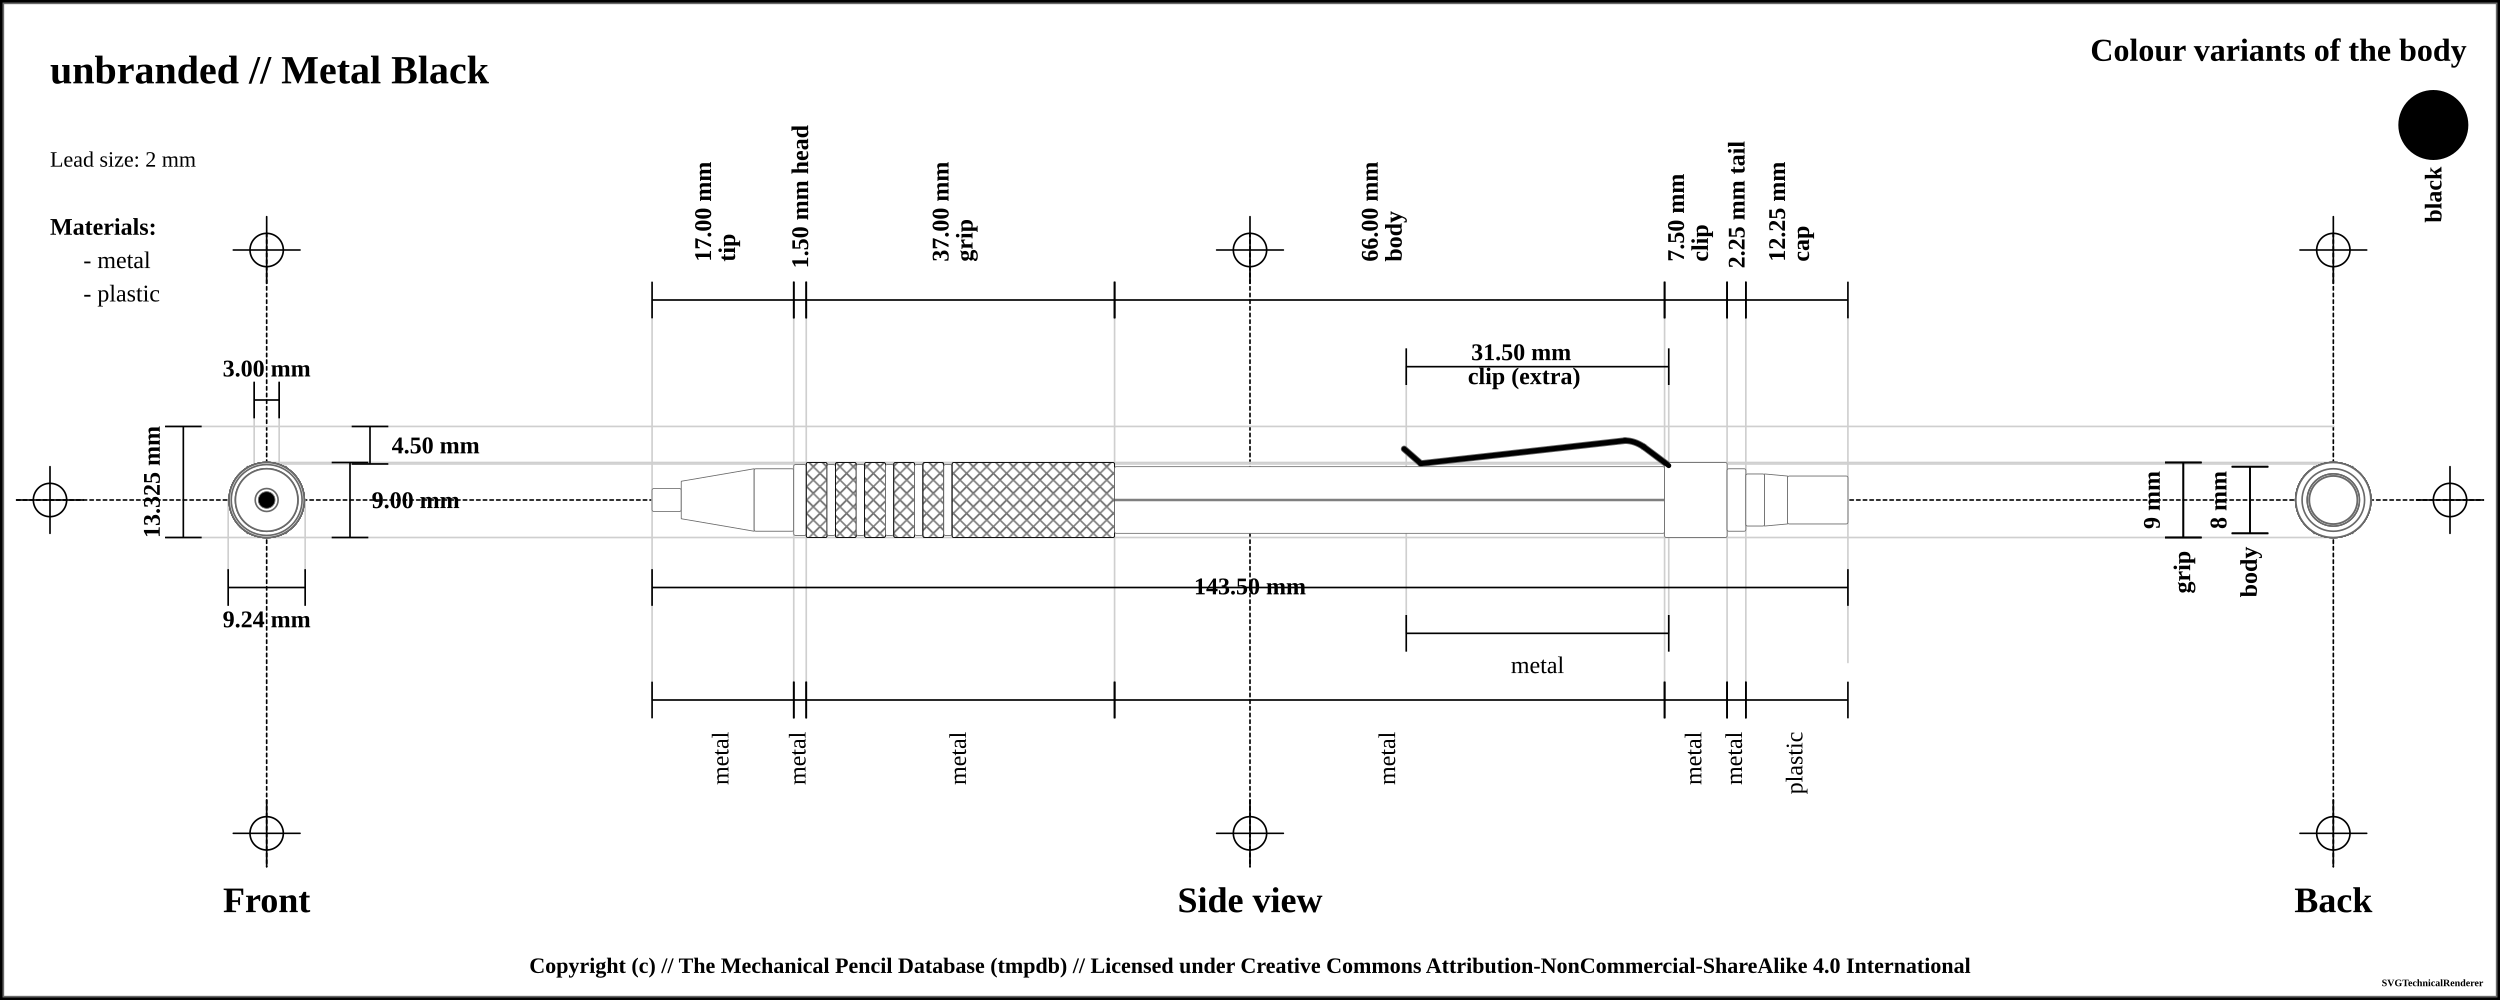
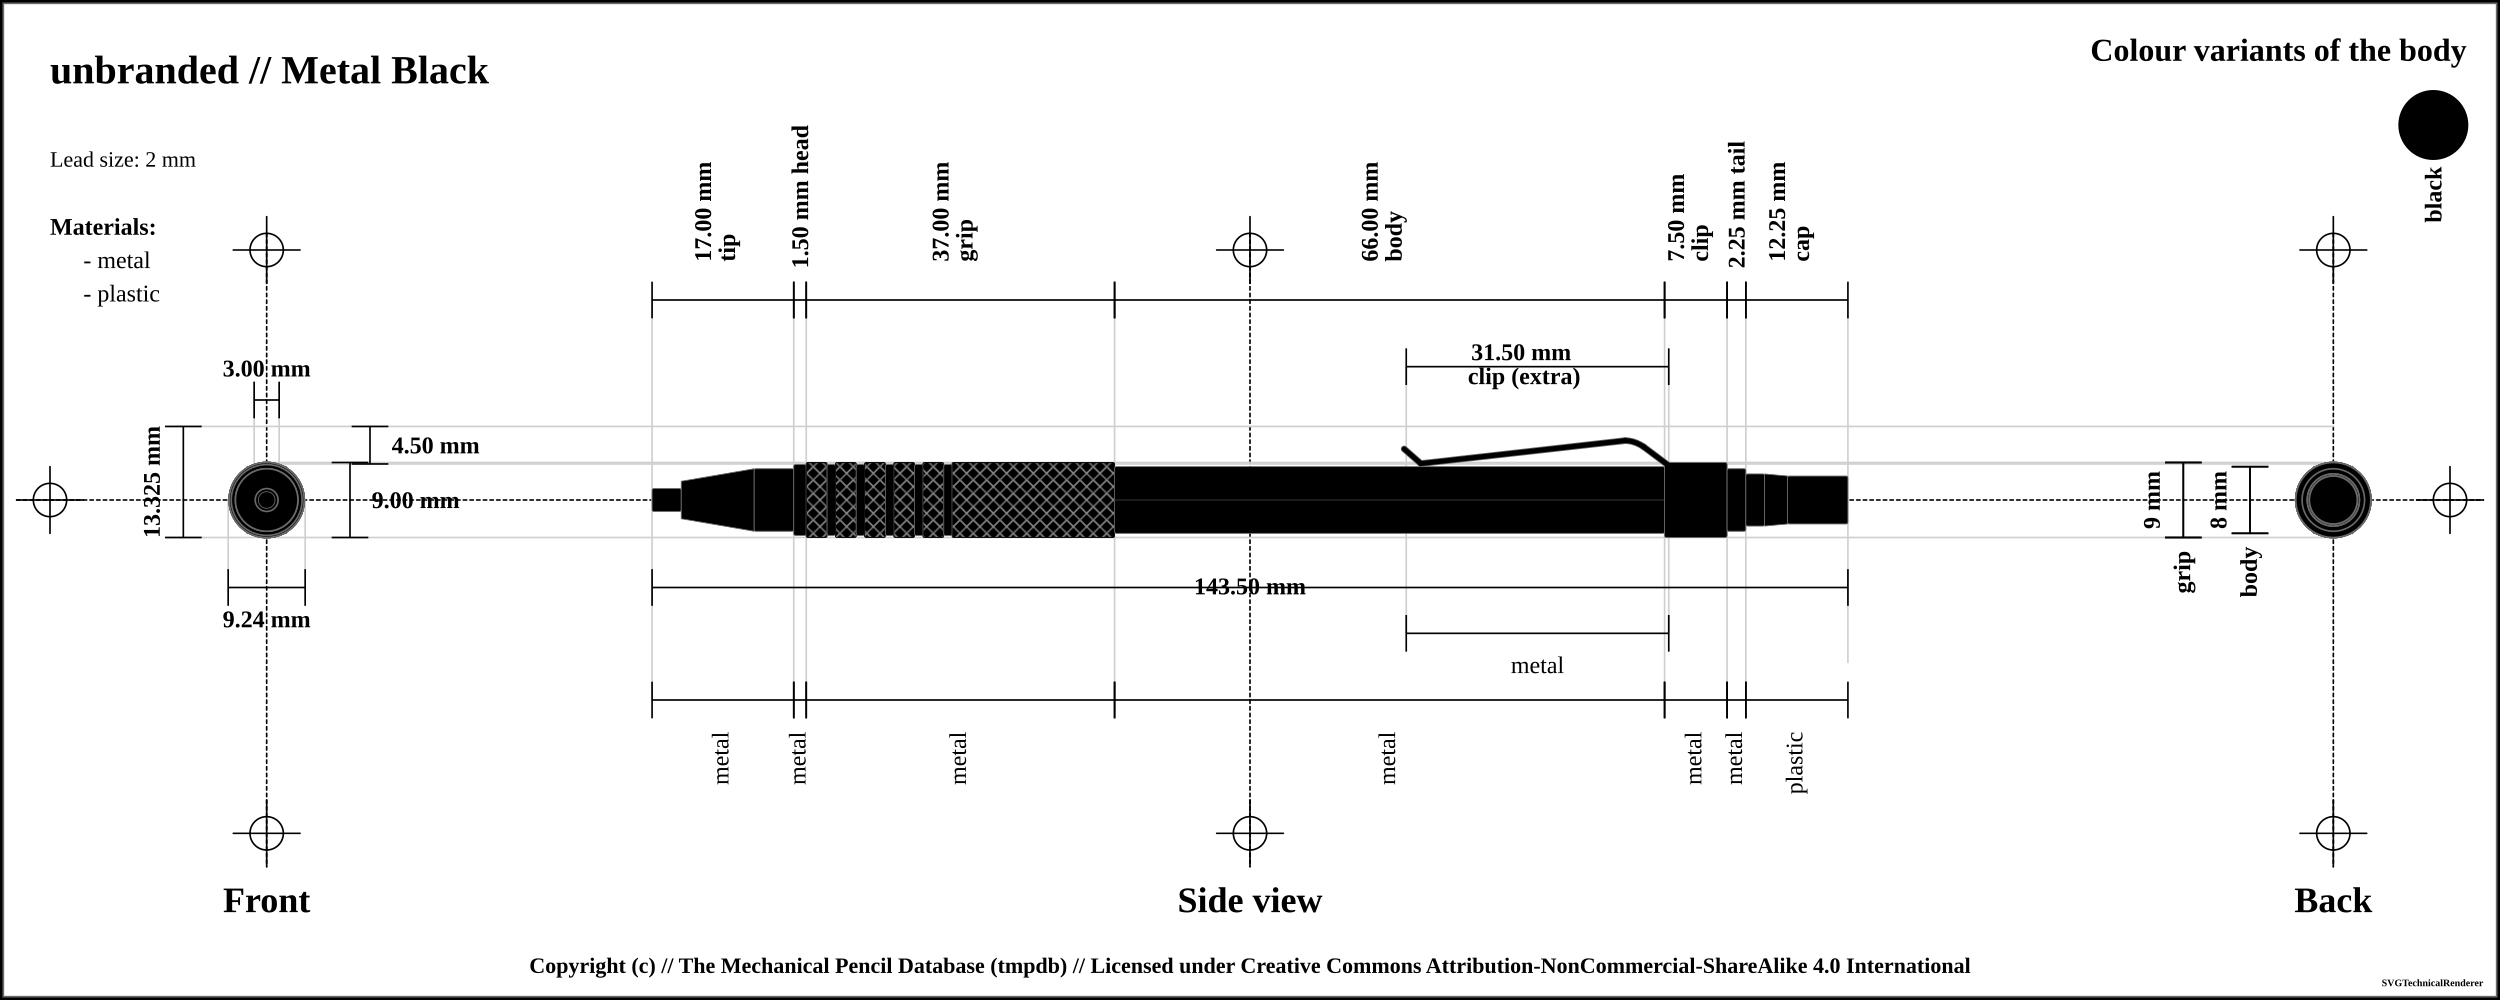
<svg xmlns="http://www.w3.org/2000/svg" width="1500" height="600">
  <pattern id="diagonalHatch" patternUnits="userSpaceOnUse" width="8" height="8">
    <path stroke="dimgray" stroke-linecap="round" stroke-width="1" d="M 4,4 L 8,8" />
    <path stroke="dimgray" stroke-linecap="round" stroke-width="1" d="M 4,4 L 0,8" />
    <path stroke="gray" stroke-linecap="round" stroke-width="1" d="M 4,4 L 8,0" />
    <path stroke="gray" stroke-linecap="round" stroke-width="1" d="M 4,4 L 0,0" />
  </pattern>
  <pattern id="spring" patternUnits="userSpaceOnUse" width="8" height="100">
    <path stroke="dimgray" stroke-linecap="round" stroke-width="2" d="M 0,0 L 8,100" />
    <path stroke="white" stroke-linecap="round" stroke-width="1" d="M 0,0 L 8,100" />
  </pattern>
  <rect x="0" y="0" width="1500" height="600" fill="white" stroke="black" stroke-width="4" />
  <rect x="2" y="2" width="1496" height="596" fill="white" stroke="dimgray" stroke-width="1" />
  <g transform="rotate(0 0 0)">
    <line x1="10" y1="300" x2="1490" y2="300" stroke-linecap="round" stroke="#000000" stroke-dasharray="2" stroke-width="1" />
    <line x1="10" y1="300" x2="50" y2="300" stroke-linecap="round" stroke="#000000" stroke-width="1" />
    <line x1="30" y1="280" x2="30" y2="320" stroke="#000000" stroke-linecap="round" stroke-width="1" />
    <circle r="10" cx="30" cy="300" fill="none" stroke="#000000" stroke-width="1" />
    <line x1="1450" y1="300" x2="1490" y2="300" stroke-linecap="round" stroke="#000000" stroke-width="1" />
    <line x1="1470" y1="280" x2="1470" y2="320" stroke="#000000" stroke-linecap="round" stroke-width="1" />
    <circle r="10" cx="1470" cy="300" fill="none" stroke="#000000" stroke-width="1" />
    <line x1="160" y1="140" x2="160" y2="520" stroke="#000000" stroke-linecap="round" stroke-dasharray="2" stroke-width="1" />
    <line x1="140" y1="150" x2="180" y2="150" stroke-linecap="round" stroke="#000000" stroke-width="1" />
    <line x1="160" y1="130" x2="160" y2="170" stroke="#000000" stroke-linecap="round" stroke-width="1" />
    <circle r="10" cx="160" cy="150" fill="none" stroke="#000000" stroke-width="1" />
    <line x1="140" y1="500" x2="180" y2="500" stroke-linecap="round" stroke="#000000" stroke-width="1" />
    <line x1="160" y1="480" x2="160" y2="520" stroke="#000000" stroke-linecap="round" stroke-width="1" />
    <circle r="10" cx="160" cy="500" fill="none" stroke="#000000" stroke-width="1" />
    <line x1="750" y1="140" x2="750" y2="520" stroke="#000000" stroke-linecap="round" stroke-dasharray="2" stroke-width="1" />
    <line x1="730" y1="150" x2="770" y2="150" stroke-linecap="round" stroke="#000000" stroke-width="1" />
    <line x1="750" y1="130" x2="750" y2="170" stroke="#000000" stroke-linecap="round" stroke-width="1" />
    <circle r="10" cx="750" cy="150" fill="none" stroke="#000000" stroke-width="1" />
    <line x1="730" y1="500" x2="770" y2="500" stroke-linecap="round" stroke="#000000" stroke-width="1" />
    <line x1="750" y1="480" x2="750" y2="520" stroke="#000000" stroke-linecap="round" stroke-width="1" />
    <circle r="10" cx="750" cy="500" fill="none" stroke="#000000" stroke-width="1" />
    <line x1="1400" y1="140" x2="1400" y2="520" stroke="#000000" stroke-linecap="round" stroke-dasharray="2" stroke-width="1" />
    <line x1="1380" y1="150" x2="1420" y2="150" stroke-linecap="round" stroke="#000000" stroke-width="1" />
    <line x1="1400" y1="130" x2="1400" y2="170" stroke="#000000" stroke-linecap="round" stroke-width="1" />
    <circle r="10" cx="1400" cy="150" fill="none" stroke="#000000" stroke-width="1" />
    <line x1="1380" y1="500" x2="1420" y2="500" stroke-linecap="round" stroke="#000000" stroke-width="1" />
    <line x1="1400" y1="480" x2="1400" y2="520" stroke="#000000" stroke-linecap="round" stroke-width="1" />
    <circle r="10" cx="1400" cy="500" fill="none" stroke="#000000" stroke-width="1" />
    <text x="30" y="50" font-size="2.0em" font-weight="bold"> unbranded // Metal Black </text>
    <text x="30" y="80" font-size="1.1em"> </text>
    <text x="30" y="100" font-size="1.1em"> Lead size: 2 mm</text>
    <text x="1480" y="30" font-size="1.6em" font-weight="bold" text-anchor="end" dominant-baseline="central">Colour variants of the body</text>
    <rect x="1440" y="55" width="40" rx="50%" ry="50%" height="40" stroke="black" stroke-width="2" fill="black" />
    <text x="1460" y="100" transform="rotate(-90, 1460, 100)" font-size="1.2em" font-weight="bold" text-anchor="end" dominant-baseline="central">black</text>
    <text x="30" y="136" font-size="1.2em" font-weight="bold" text-anchor="start" dominant-baseline="central">Materials:</text>
    <text x="50" y="156" font-size="1.2em" text-anchor="start" dominant-baseline="central"> - metal</text>
    <text x="50" y="176" font-size="1.2em" text-anchor="start" dominant-baseline="central"> - plastic</text>
    <line x1="100" y1="255.875" x2="1400" y2="255.875" stroke-linecap="round" stroke="#cfcfcf" stroke-width="1" />
    <line x1="160" y1="278.375" x2="1400" y2="278.375" stroke-linecap="round" stroke="#cfcfcf" stroke-width="1" />
    <line x1="152.5" y1="230" x2="152.5" y2="300" stroke="#cfcfcf" stroke-linecap="round" stroke-width="1" />
    <line x1="167.5" y1="230" x2="167.5" y2="300" stroke="#cfcfcf" stroke-linecap="round" stroke-width="1" />
    <line x1="160" y1="277.5" x2="1400" y2="277.5" stroke-linecap="round" stroke="#cfcfcf" stroke-width="1" />
    <line x1="100" y1="322.5" x2="1400" y2="322.5" stroke-linecap="round" stroke="#cfcfcf" stroke-width="1" />
    <line x1="136.906" y1="300" x2="136.906" y2="342.5" stroke="#cfcfcf" stroke-linecap="round" stroke-width="1" />
    <line x1="183.094" y1="300" x2="183.094" y2="342.5" stroke="#cfcfcf" stroke-linecap="round" stroke-width="1" />
    <line x1="391.25" y1="180" x2="391.25" y2="420" stroke="#cfcfcf" stroke-linecap="round" stroke-width="1" />
    <line x1="476.25" y1="180" x2="476.25" y2="420" stroke="#cfcfcf" stroke-linecap="round" stroke-width="1" />
    <line x1="483.75" y1="180" x2="483.75" y2="420" stroke="#cfcfcf" stroke-linecap="round" stroke-width="1" />
    <line x1="668.75" y1="180" x2="668.75" y2="420" stroke="#cfcfcf" stroke-linecap="round" stroke-width="1" />
    <line x1="998.75" y1="180" x2="998.75" y2="420" stroke="#cfcfcf" stroke-linecap="round" stroke-width="1" />
    <line x1="843.75" y1="220" x2="843.75" y2="380" stroke="#cfcfcf" stroke-linecap="round" stroke-width="1" />
    <line x1="1001.25" y1="220" x2="1001.25" y2="380" stroke="#cfcfcf" stroke-linecap="round" stroke-width="1" />
    <line x1="1036.25" y1="180" x2="1036.25" y2="420" stroke="#cfcfcf" stroke-linecap="round" stroke-width="1" />
    <line x1="1047.5" y1="180" x2="1047.5" y2="420" stroke="#cfcfcf" stroke-linecap="round" stroke-width="1" />
    <line x1="1108.75" y1="189.5" x2="1108.75" y2="397.5" stroke="#cfcfcf" stroke-linecap="round" stroke-width="1" />
    <text x="160" y="540" font-size="1.8em" font-weight="bold" text-anchor="middle" dominant-baseline="central">Front</text>
    <text x="750" y="540" font-size="1.8em" font-weight="bold" text-anchor="middle" dominant-baseline="central">Side view</text>
    <text x="1400" y="540" font-size="1.8em" font-weight="bold" text-anchor="middle" dominant-baseline="central">Back</text>
    <line x1="152.5" y1="229" x2="152.5" y2="251" stroke="black" stroke-width="1" />
    <line x1="152.5" y1="240" x2="167.5" y2="240" stroke="black" stroke-width="1" />
    <line x1="167.5" y1="229" x2="167.5" y2="251" stroke="black" stroke-width="1" />
    <text x="160" y="221" font-size="1.2em" font-weight="bold" text-anchor="middle" dominant-baseline="central" fill="black">
      <tspan x="160" dy="0">3.00 mm</tspan>
    </text>
    <line x1="211" y1="255.875" x2="233" y2="255.875" stroke="black" stroke-width="1" />
    <line x1="222" y1="255.875" x2="222" y2="278.375" stroke="black" stroke-width="1" />
    <line x1="211" y1="278.375" x2="233" y2="278.375" stroke="black" stroke-width="1" />
    <text x="235" y="267.125" font-size="1.2em" font-weight="bold" text-anchor="start" dominant-baseline="central" fill="black">4.50 mm</text>
    <line x1="199" y1="277.5" x2="221" y2="277.5" stroke="black" stroke-width="1" />
    <line x1="210" y1="277.5" x2="210" y2="322.5" stroke="black" stroke-width="1" />
    <line x1="199" y1="322.5" x2="221" y2="322.5" stroke="black" stroke-width="1" />
    <text x="223" y="300" font-size="1.2em" font-weight="bold" text-anchor="start" dominant-baseline="central" fill="black">9.00 mm</text>
    <line x1="99" y1="255.875" x2="121" y2="255.875" stroke="black" stroke-width="1" />
    <line x1="110" y1="255.875" x2="110" y2="322.5" stroke="black" stroke-width="1" />
    <line x1="99" y1="322.5" x2="121" y2="322.5" stroke="black" stroke-width="1" />
    <text x="91" y="289.188" transform="rotate(-90, 91, 289.1875)" font-size="1.2em" font-weight="bold" text-anchor="middle" dominant-baseline="central" fill="black">13.325 mm</text>
    <line x1="136.906" y1="341.5" x2="136.906" y2="363.5" stroke="black" stroke-width="1" />
    <line x1="136.906" y1="352.5" x2="183.094" y2="352.5" stroke="black" stroke-width="1" />
    <line x1="183.094" y1="341.5" x2="183.094" y2="363.5" stroke="black" stroke-width="1" />
    <text x="160" y="371.5" font-size="1.2em" font-weight="bold" text-anchor="middle" dominant-baseline="central" fill="black">
      <tspan x="160" dy="0">9.24 mm</tspan>
    </text>
    <line x1="391.25" y1="169" x2="391.25" y2="191" stroke="black" stroke-width="1" />
    <line x1="391.25" y1="180" x2="476.25" y2="180" stroke="black" stroke-width="1" />
    <line x1="476.25" y1="169" x2="476.25" y2="191" stroke="black" stroke-width="1" />
    <text x="433.75" y="161" font-size="1.2em" transform="rotate(-90, 421.75, 161)" font-weight="bold" text-anchor="start" dominant-baseline="central" fill="black">
      <tspan x="425.75" dy="0">17.00 mm</tspan>
      <tspan x="425.75" dy="1em">tip</tspan>
    </text>
    <line x1="476.25" y1="169" x2="476.25" y2="191" stroke="black" stroke-width="1" />
    <line x1="476.25" y1="180" x2="483.75" y2="180" stroke="black" stroke-width="1" />
    <line x1="483.75" y1="169" x2="483.75" y2="191" stroke="black" stroke-width="1" />
    <text x="480" y="161" font-size="1.2em" transform="rotate(-90, 480, 161)" font-weight="bold" text-anchor="start" dominant-baseline="central" fill="black">
      <tspan x="480" dy="0">1.50 mm head</tspan>
    </text>
    <line x1="483.75" y1="169" x2="483.75" y2="191" stroke="black" stroke-width="1" />
    <line x1="483.75" y1="180" x2="668.75" y2="180" stroke="black" stroke-width="1" />
    <line x1="668.75" y1="169" x2="668.75" y2="191" stroke="black" stroke-width="1" />
    <text x="576.25" y="161" font-size="1.2em" transform="rotate(-90, 564.25, 161)" font-weight="bold" text-anchor="start" dominant-baseline="central" fill="black">
      <tspan x="568.25" dy="0">37.00 mm</tspan>
      <tspan x="568.25" dy="1em">grip</tspan>
    </text>
    <line x1="668.75" y1="169" x2="668.75" y2="191" stroke="black" stroke-width="1" />
    <line x1="668.75" y1="180" x2="998.75" y2="180" stroke="black" stroke-width="1" />
    <line x1="998.75" y1="169" x2="998.75" y2="191" stroke="black" stroke-width="1" />
    <text x="833.75" y="161" font-size="1.2em" transform="rotate(-90, 821.75, 161)" font-weight="bold" text-anchor="start" dominant-baseline="central" fill="black">
      <tspan x="825.75" dy="0">66.00 mm</tspan>
      <tspan x="825.75" dy="1em">body</tspan>
    </text>
    <line x1="998.75" y1="169" x2="998.75" y2="191" stroke="black" stroke-width="1" />
    <line x1="998.75" y1="180" x2="1036.25" y2="180" stroke="black" stroke-width="1" />
    <line x1="1036.25" y1="169" x2="1036.25" y2="191" stroke="black" stroke-width="1" />
    <text x="1017.5" y="161" font-size="1.2em" transform="rotate(-90, 1005.5, 161)" font-weight="bold" text-anchor="start" dominant-baseline="central" fill="black">
      <tspan x="1009.5" dy="0">7.50 mm</tspan>
      <tspan x="1009.5" dy="1em">clip</tspan>
    </text>
    <line x1="843.75" y1="209" x2="843.75" y2="231" stroke="black" stroke-width="1" />
    <line x1="843.75" y1="220" x2="1001.25" y2="220" stroke="black" stroke-width="1" />
    <line x1="1001.25" y1="209" x2="1001.25" y2="231" stroke="black" stroke-width="1" />
    <text x="922.5" y="212" font-weight="bold" font-size="1.2em" text-anchor="middle" dominant-baseline="middle" fill="black">
      <tspan x="914.5" dy="0">31.50 mm</tspan>
      <tspan x="914.5" dy="1em">clip (extra)</tspan>
    </text>
    <line x1="1036.25" y1="169" x2="1036.25" y2="191" stroke="black" stroke-width="1" />
    <line x1="1036.25" y1="180" x2="1047.5" y2="180" stroke="black" stroke-width="1" />
    <line x1="1047.5" y1="169" x2="1047.5" y2="191" stroke="black" stroke-width="1" />
    <text x="1041.875" y="161" font-size="1.2em" transform="rotate(-90, 1041.875, 161)" font-weight="bold" text-anchor="start" dominant-baseline="central" fill="black">
      <tspan x="1041.875" dy="0">2.25 mm tail</tspan>
    </text>
    <line x1="1047.5" y1="169" x2="1047.5" y2="191" stroke="black" stroke-width="1" />
    <line x1="1047.5" y1="180" x2="1108.75" y2="180" stroke="black" stroke-width="1" />
    <line x1="1108.75" y1="169" x2="1108.75" y2="191" stroke="black" stroke-width="1" />
    <text x="1078.125" y="161" font-size="1.2em" transform="rotate(-90, 1066.125, 161)" font-weight="bold" text-anchor="start" dominant-baseline="central" fill="black">
      <tspan x="1070.125" dy="0">12.25 mm</tspan>
      <tspan x="1070.125" dy="1em">cap</tspan>
    </text>
    <line x1="391.25" y1="341.5" x2="391.25" y2="363.5" stroke="black" stroke-width="1" />
    <line x1="391.25" y1="352.5" x2="1108.75" y2="352.5" stroke="black" stroke-width="1" />
    <line x1="1108.75" y1="341.5" x2="1108.75" y2="363.5" stroke="black" stroke-width="1" />
    <text x="750" y="352.5" font-weight="bold" font-size="1.2em" text-anchor="middle" dominant-baseline="middle" fill="black">
      <tspan x="750" dy="0">143.50 mm</tspan>
    </text>
    <line x1="391.25" y1="409" x2="391.25" y2="431" stroke="black" stroke-width="1" />
    <line x1="391.25" y1="420" x2="476.25" y2="420" stroke="black" stroke-width="1" />
    <line x1="476.25" y1="409" x2="476.25" y2="431" stroke="black" stroke-width="1" />
    <text x="433.75" y="439" font-size="1.2em" transform="rotate(-90, 433.75, 439)" text-anchor="end" dominant-baseline="middle" fill="black">
      <tspan x="433.75" dy="0">metal</tspan>
    </text>
    <line x1="476.25" y1="409" x2="476.25" y2="431" stroke="black" stroke-width="1" />
    <line x1="476.25" y1="420" x2="483.75" y2="420" stroke="black" stroke-width="1" />
    <line x1="483.75" y1="409" x2="483.75" y2="431" stroke="black" stroke-width="1" />
    <text x="480" y="439" font-size="1.2em" transform="rotate(-90, 480, 439)" text-anchor="end" dominant-baseline="middle" fill="black">
      <tspan x="480" dy="0">metal</tspan>
    </text>
    <line x1="483.75" y1="409" x2="483.75" y2="431" stroke="black" stroke-width="1" />
    <line x1="483.75" y1="420" x2="668.75" y2="420" stroke="black" stroke-width="1" />
    <line x1="668.75" y1="409" x2="668.75" y2="431" stroke="black" stroke-width="1" />
    <text x="576.25" y="439" font-size="1.2em" transform="rotate(-90, 576.25, 439)" text-anchor="end" dominant-baseline="middle" fill="black">
      <tspan x="576.25" dy="0">metal</tspan>
    </text>
    <line x1="668.75" y1="409" x2="668.75" y2="431" stroke="black" stroke-width="1" />
    <line x1="668.75" y1="420" x2="998.75" y2="420" stroke="black" stroke-width="1" />
    <line x1="998.75" y1="409" x2="998.75" y2="431" stroke="black" stroke-width="1" />
    <text x="833.75" y="439" font-size="1.2em" transform="rotate(-90, 833.75, 439)" text-anchor="end" dominant-baseline="middle" fill="black">
      <tspan x="833.75" dy="0">metal</tspan>
    </text>
    <line x1="843.75" y1="369" x2="843.75" y2="391" stroke="black" stroke-width="1" />
    <line x1="843.75" y1="380" x2="1001.25" y2="380" stroke="black" stroke-width="1" />
    <line x1="1001.25" y1="369" x2="1001.25" y2="391" stroke="black" stroke-width="1" />
    <text x="922.5" y="399" font-size="1.2em" text-anchor="middle" dominant-baseline="central" fill="black">
      <tspan x="922.5" dy="0">metal</tspan>
    </text>
    <line x1="998.75" y1="409" x2="998.75" y2="431" stroke="black" stroke-width="1" />
    <line x1="998.75" y1="420" x2="1036.25" y2="420" stroke="black" stroke-width="1" />
    <line x1="1036.25" y1="409" x2="1036.25" y2="431" stroke="black" stroke-width="1" />
    <text x="1017.5" y="439" font-size="1.2em" transform="rotate(-90, 1017.5, 439)" text-anchor="end" dominant-baseline="middle" fill="black">
      <tspan x="1017.5" dy="0">metal</tspan>
    </text>
    <line x1="1036.25" y1="409" x2="1036.25" y2="431" stroke="black" stroke-width="1" />
    <line x1="1036.25" y1="420" x2="1047.5" y2="420" stroke="black" stroke-width="1" />
    <line x1="1047.5" y1="409" x2="1047.5" y2="431" stroke="black" stroke-width="1" />
    <text x="1041.875" y="439" font-size="1.2em" transform="rotate(-90, 1041.875, 439)" text-anchor="end" dominant-baseline="middle" fill="black">
      <tspan x="1041.875" dy="0">metal</tspan>
    </text>
    <line x1="1047.5" y1="409" x2="1047.5" y2="431" stroke="black" stroke-width="1" />
    <line x1="1047.5" y1="420" x2="1108.75" y2="420" stroke="black" stroke-width="1" />
    <line x1="1108.75" y1="409" x2="1108.75" y2="431" stroke="black" stroke-width="1" />
    <text x="1078.125" y="439" font-size="1.2em" transform="rotate(-90, 1078.125, 439)" text-anchor="end" dominant-baseline="middle" fill="black">
      <tspan x="1078.125" dy="0">plastic</tspan>
    </text>
    <line x1="1299" y1="277.5" x2="1321" y2="277.5" stroke="black" stroke-width="1" />
    <line x1="1310" y1="277.5" x2="1310" y2="322.5" stroke="black" stroke-width="1" />
    <line x1="1299" y1="322.5" x2="1321" y2="322.5" stroke="black" stroke-width="1" />
    <text x="1291" y="300" transform="rotate(-90, 1291, 300)" font-size="1.2em" font-weight="bold" text-anchor="middle" dominant-baseline="central" fill="black">9 mm</text>
    <line x1="1299" y1="277.5" x2="1321" y2="277.5" stroke="black" stroke-width="1" />
    <line x1="1310" y1="277.5" x2="1310" y2="322.5" stroke="black" stroke-width="1" />
    <line x1="1299" y1="322.5" x2="1321" y2="322.5" stroke="black" stroke-width="1" />
    <text x="1310" y="330.5" transform="rotate(-90, 1310, 330.5)" font-weight="bold" font-size="1.2em" text-anchor="end" dominant-baseline="middle" fill="black">grip</text>
    <line x1="1339" y1="280" x2="1361" y2="280" stroke="black" stroke-width="1" />
    <line x1="1350" y1="280" x2="1350" y2="320" stroke="black" stroke-width="1" />
    <line x1="1339" y1="320" x2="1361" y2="320" stroke="black" stroke-width="1" />
    <text x="1331" y="300" transform="rotate(-90, 1331, 300)" font-size="1.2em" font-weight="bold" text-anchor="middle" dominant-baseline="central" fill="black">8 mm</text>
    <line x1="1339" y1="280" x2="1361" y2="280" stroke="black" stroke-width="1" />
    <line x1="1350" y1="280" x2="1350" y2="320" stroke="black" stroke-width="1" />
    <line x1="1339" y1="320" x2="1361" y2="320" stroke="black" stroke-width="1" />
    <text x="1350" y="328" transform="rotate(-90, 1350, 328)" font-weight="bold" font-size="1.2em" text-anchor="end" dominant-baseline="middle" fill="black">body</text>
-     <rect x="391.25" y="293.125" width="17.5" height="13.75" rx="1" ry="1" stroke-width="0.5" stroke="dimgray" fill="white" />
-     <path d="M408.75 288.75 L452.5 281.25 L452.5 318.75 L408.75 311.25 Z" stroke-width="0.5" stroke="dimgray" stroke-linejoin="round" fill="white" />
-     <rect x="452.5" y="281.25" width="23.75" height="37.5" rx="1" ry="1" stroke-width="0.5" stroke="dimgray" fill="white" />
-     <rect x="476.25" y="278.75" width="7.5" height="42.5" rx="1" ry="1" stroke-width="0.5" stroke="dimgray" fill="white" />
-     <rect x="483.75" y="277.5" width="12.5" height="45" rx="1" ry="1" stroke-width="0.5" stroke="dimgray" fill="white" />
+     <rect x="391.25" y="293.125" width="17.5" height="13.75" rx="1" ry="1" stroke-width="0.5" stroke="dimgray" fill="black" />
+     <path d="M408.75 288.75 L452.5 281.25 L452.5 318.75 L408.75 311.25 Z" stroke-width="0.5" stroke="dimgray" stroke-linejoin="round" fill="black" />
+     <rect x="452.5" y="281.25" width="23.75" height="37.5" rx="1" ry="1" stroke-width="0.5" stroke="dimgray" fill="black" />
+     <rect x="476.25" y="278.75" width="7.5" height="42.5" rx="1" ry="1" stroke-width="0.5" stroke="dimgray" fill="black" />
+     <rect x="483.75" y="277.5" width="12.5" height="45" rx="1" ry="1" stroke-width="0.5" stroke="dimgray" fill="black" />
    <rect x="483.75" y="277.5" width="12.5" height="45" rx="1" ry="1" stroke-width="0.5" stroke="black" fill="url(#diagonalHatch)" />
-     <rect x="496.25" y="278.75" width="5" height="42.5" rx="1" ry="1" stroke-width="0.5" stroke="dimgray" fill="white" />
-     <rect x="501.25" y="277.5" width="12.5" height="45" rx="1" ry="1" stroke-width="0.5" stroke="dimgray" fill="white" />
+     <rect x="496.25" y="278.75" width="5" height="42.5" rx="1" ry="1" stroke-width="0.5" stroke="dimgray" fill="black" />
+     <rect x="501.25" y="277.5" width="12.5" height="45" rx="1" ry="1" stroke-width="0.5" stroke="dimgray" fill="black" />
    <rect x="501.25" y="277.5" width="12.5" height="45" rx="1" ry="1" stroke-width="0.5" stroke="black" fill="url(#diagonalHatch)" />
-     <rect x="513.75" y="278.75" width="5" height="42.5" rx="1" ry="1" stroke-width="0.5" stroke="dimgray" fill="white" />
-     <rect x="518.75" y="277.5" width="12.5" height="45" rx="1" ry="1" stroke-width="0.5" stroke="dimgray" fill="white" />
+     <rect x="513.75" y="278.75" width="5" height="42.5" rx="1" ry="1" stroke-width="0.5" stroke="dimgray" fill="black" />
+     <rect x="518.75" y="277.5" width="12.5" height="45" rx="1" ry="1" stroke-width="0.5" stroke="dimgray" fill="black" />
    <rect x="518.75" y="277.5" width="12.5" height="45" rx="1" ry="1" stroke-width="0.5" stroke="black" fill="url(#diagonalHatch)" />
-     <rect x="531.25" y="278.75" width="5" height="42.5" rx="1" ry="1" stroke-width="0.5" stroke="dimgray" fill="white" />
-     <rect x="536.25" y="277.5" width="12.5" height="45" rx="1" ry="1" stroke-width="0.5" stroke="dimgray" fill="white" />
+     <rect x="531.25" y="278.75" width="5" height="42.5" rx="1" ry="1" stroke-width="0.5" stroke="dimgray" fill="black" />
+     <rect x="536.25" y="277.5" width="12.5" height="45" rx="1" ry="1" stroke-width="0.5" stroke="dimgray" fill="black" />
    <rect x="536.25" y="277.5" width="12.5" height="45" rx="1" ry="1" stroke-width="0.5" stroke="black" fill="url(#diagonalHatch)" />
-     <rect x="548.75" y="278.75" width="5" height="42.5" rx="1" ry="1" stroke-width="0.5" stroke="dimgray" fill="white" />
-     <rect x="553.75" y="277.5" width="12.5" height="45" rx="1" ry="1" stroke-width="0.5" stroke="dimgray" fill="white" />
+     <rect x="548.75" y="278.75" width="5" height="42.5" rx="1" ry="1" stroke-width="0.5" stroke="dimgray" fill="black" />
+     <rect x="553.75" y="277.5" width="12.5" height="45" rx="1" ry="1" stroke-width="0.5" stroke="dimgray" fill="black" />
    <rect x="553.75" y="277.5" width="12.5" height="45" rx="1" ry="1" stroke-width="0.5" stroke="black" fill="url(#diagonalHatch)" />
-     <rect x="566.25" y="278.75" width="5" height="42.5" rx="1" ry="1" stroke-width="0.5" stroke="dimgray" fill="white" />
-     <rect x="571.25" y="277.5" width="97.5" height="45" rx="1" ry="1" stroke-width="0.5" stroke="dimgray" fill="white" />
+     <rect x="566.25" y="278.75" width="5" height="42.5" rx="1" ry="1" stroke-width="0.5" stroke="dimgray" fill="black" />
+     <rect x="571.25" y="277.5" width="97.5" height="45" rx="1" ry="1" stroke-width="0.5" stroke="dimgray" fill="black" />
    <rect x="571.25" y="277.5" width="97.5" height="45" rx="1" ry="1" stroke-width="0.5" stroke="black" fill="url(#diagonalHatch)" />
-     <rect x="668.75" y="280" width="330" height="40" rx="1" ry="1" stroke-width="0.5" stroke="dimgray" fill="white" />
+     <rect x="668.75" y="280" width="330" height="40" rx="1" ry="1" stroke-width="0.5" stroke="dimgray" fill="black" />
    <line x1="668.75" y1="300" x2="998.75" y2="300" stroke-width="1.5" stroke="black" fill="none" stroke-opacity="0.5" />
    <line x1="668.75" y1="300" x2="998.75" y2="300" stroke-width="0.5" stroke="gray" fill="none" stroke-opacity="0.5" />
-     <line x1="842.5" y1="-30.625" x2="852.5" y2="-21.875" stroke-width="4" stroke="dimgray" fill="dimgray" stroke-linecap="round" />
-     <line x1="852.5" y1="-21.875" x2="975" y2="-35.625" stroke-width="4" stroke="dimgray" fill="dimgray" stroke-linecap="round" />
-     <path d="M975 -35.625 Q980.625 -35.625 986.25 -31.875" stroke-width="4" stroke="dimgray" fill="none" stroke-linecap="round" />
-     <line x1="986.25" y1="-31.875" x2="1001.25" y2="-20.625" stroke-width="4" stroke="dimgray" fill="dimgray" stroke-linecap="round" />
    <line x1="842.5" y1="269.375" x2="852.5" y2="278.125" stroke-width="4" stroke="dimgray" fill="dimgray" stroke-linecap="round" />
    <line x1="852.5" y1="278.125" x2="975" y2="264.375" stroke-width="4" stroke="dimgray" fill="dimgray" stroke-linecap="round" />
    <path d="M975 264.375 Q980.625 264.375 986.25 268.125" stroke-width="4" stroke="dimgray" fill="none" stroke-linecap="round" />
    <line x1="986.25" y1="268.125" x2="1001.25" y2="279.375" stroke-width="4" stroke="dimgray" fill="dimgray" stroke-linecap="round" />
-     <rect x="998.75" y="277.5" width="37.5" height="45" rx="1" ry="1" stroke-width="0.5" stroke="dimgray" fill="white" />
+     <rect x="998.75" y="277.5" width="37.5" height="45" rx="1" ry="1" stroke-width="0.5" stroke="dimgray" fill="black" />
    <line x1="842.5" y1="269.375" x2="852.5" y2="278.125" stroke-width="3" stroke="black" fill="black" stroke-linecap="round" />
    <line x1="852.5" y1="278.125" x2="975" y2="264.375" stroke-width="3" stroke="black" fill="black" stroke-linecap="round" />
    <path d="M975 264.375 Q980.625 264.375 986.25 268.125" stroke-width="3" stroke="black" fill="none" stroke-linecap="round" />
    <line x1="986.25" y1="268.125" x2="1001.25" y2="279.375" stroke-width="3" stroke="black" fill="black" stroke-linecap="round" />
-     <line x1="842.5" y1="-30.625" x2="852.5" y2="-21.875" stroke-width="3" stroke="black" fill="black" stroke-linecap="round" />
-     <line x1="852.5" y1="-21.875" x2="975" y2="-35.625" stroke-width="3" stroke="black" fill="black" stroke-linecap="round" />
-     <path d="M975 -35.625 Q980.625 -35.625 986.25 -31.875" stroke-width="3" stroke="black" fill="none" stroke-linecap="round" />
-     <line x1="986.25" y1="-31.875" x2="1001.25" y2="-20.625" stroke-width="3" stroke="black" fill="black" stroke-linecap="round" />
-     <rect x="1036.25" y="281.25" width="11.25" height="37.5" rx="1" ry="1" stroke-width="0.5" stroke="dimgray" fill="white" />
-     <rect x="1047.5" y="284.375" width="11.25" height="31.25" rx="1" ry="1" stroke-width="0.5" stroke="dimgray" fill="white" />
-     <path d="M1058.75 284.375 L1072.5 285.625 L1072.5 314.375 L1058.75 315.625 Z" stroke-width="0.5" stroke="dimgray" stroke-linejoin="round" fill="white" />
-     <rect x="1072.5" y="285.625" width="36.25" height="28.75" rx="1" ry="1" stroke-width="0.5" stroke="dimgray" fill="white" />
-     <circle r="14.375" cx="160" cy="300" fill="white" stroke="dimgray" stroke-width="1" />
-     <circle r="15.625" cx="160" cy="300" stroke="dimgray" stroke-width="1" fill="white" />
-     <circle r="14.375" cx="160" cy="300" stroke="dimgray" stroke-width="1" fill="white" />
-     <circle r="15.625" cx="160" cy="300" fill="white" stroke="dimgray" stroke-width="1" />
-     <circle r="18.75" cx="160" cy="300" fill="white" stroke="dimgray" stroke-width="1" />
-     <circle r="22.5" cx="160" cy="300" fill="white" stroke="dimgray" stroke-width="1" />
-     <polygon points="148.453,280 171.547,280 183.094,300 171.547,320 148.453,320 136.906,300 " stroke="dimgray" stroke-width="1" fill="white" />
-     <circle r="22.5" cx="160" cy="300" fill="white" stroke="dimgray" stroke-width="1" />
-     <circle r="21.25" cx="160" cy="300" fill="white" stroke="dimgray" stroke-width="1" />
-     <circle r="22.5" cx="160" cy="300" fill="white" stroke="dimgray" stroke-width="1" />
-     <circle r="21.25" cx="160" cy="300" fill="white" stroke="dimgray" stroke-width="1" />
-     <circle r="22.5" cx="160" cy="300" fill="white" stroke="dimgray" stroke-width="1" />
-     <circle r="21.25" cx="160" cy="300" fill="white" stroke="dimgray" stroke-width="1" />
-     <circle r="22.5" cx="160" cy="300" fill="white" stroke="dimgray" stroke-width="1" />
-     <circle r="21.25" cx="160" cy="300" fill="white" stroke="dimgray" stroke-width="1" />
-     <circle r="22.5" cx="160" cy="300" fill="white" stroke="dimgray" stroke-width="1" />
-     <circle r="21.25" cx="160" cy="300" fill="white" stroke="dimgray" stroke-width="1" />
-     <circle r="22.5" cx="160" cy="300" fill="white" stroke="dimgray" stroke-width="1" />
-     <circle r="21.25" cx="160" cy="300" fill="white" stroke="dimgray" stroke-width="1" />
-     <circle r="18.75" cx="160" cy="300" fill="white" stroke="dimgray" stroke-width="1" />
-     <circle r="11.25" cx="160" cy="300" stroke="dimgray" stroke-width="1" fill="white" />
-     <circle r="18.75" cx="160" cy="300" stroke="dimgray" stroke-width="1" fill="white" />
-     <circle r="6.875" cx="160" cy="300" fill="white" stroke="dimgray" stroke-width="1" />
+     <rect x="1036.25" y="281.25" width="11.25" height="37.5" rx="1" ry="1" stroke-width="0.5" stroke="dimgray" fill="black" />
+     <rect x="1047.5" y="284.375" width="11.25" height="31.25" rx="1" ry="1" stroke-width="0.5" stroke="dimgray" fill="black" />
+     <path d="M1058.75 284.375 L1072.5 285.625 L1072.5 314.375 L1058.75 315.625 Z" stroke-width="0.5" stroke="dimgray" stroke-linejoin="round" fill="black" />
+     <rect x="1072.5" y="285.625" width="36.25" height="28.75" rx="1" ry="1" stroke-width="0.5" stroke="dimgray" fill="black" />
+     <circle r="14.375" cx="160" cy="300" fill="black" stroke="dimgray" stroke-width="1" />
+     <circle r="15.625" cx="160" cy="300" stroke="dimgray" stroke-width="1" fill="black" />
+     <circle r="14.375" cx="160" cy="300" stroke="dimgray" stroke-width="1" fill="black" />
+     <circle r="15.625" cx="160" cy="300" fill="black" stroke="dimgray" stroke-width="1" />
+     <circle r="18.75" cx="160" cy="300" fill="black" stroke="dimgray" stroke-width="1" />
+     <circle r="22.5" cx="160" cy="300" fill="black" stroke="dimgray" stroke-width="1" />
+     <polygon points="148.453,280 171.547,280 183.094,300 171.547,320 148.453,320 136.906,300 " stroke="dimgray" stroke-width="1" fill="black" />
+     <circle r="22.5" cx="160" cy="300" fill="black" stroke="dimgray" stroke-width="1" />
+     <circle r="21.25" cx="160" cy="300" fill="black" stroke="dimgray" stroke-width="1" />
+     <circle r="22.5" cx="160" cy="300" fill="black" stroke="dimgray" stroke-width="1" />
+     <circle r="21.25" cx="160" cy="300" fill="black" stroke="dimgray" stroke-width="1" />
+     <circle r="22.5" cx="160" cy="300" fill="black" stroke="dimgray" stroke-width="1" />
+     <circle r="21.25" cx="160" cy="300" fill="black" stroke="dimgray" stroke-width="1" />
+     <circle r="22.5" cx="160" cy="300" fill="black" stroke="dimgray" stroke-width="1" />
+     <circle r="21.25" cx="160" cy="300" fill="black" stroke="dimgray" stroke-width="1" />
+     <circle r="22.5" cx="160" cy="300" fill="black" stroke="dimgray" stroke-width="1" />
+     <circle r="21.25" cx="160" cy="300" fill="black" stroke="dimgray" stroke-width="1" />
+     <circle r="22.5" cx="160" cy="300" fill="black" stroke="dimgray" stroke-width="1" />
+     <circle r="21.25" cx="160" cy="300" fill="black" stroke="dimgray" stroke-width="1" />
+     <circle r="18.75" cx="160" cy="300" fill="black" stroke="dimgray" stroke-width="1" />
+     <circle r="11.25" cx="160" cy="300" stroke="dimgray" stroke-width="1" fill="black" />
+     <circle r="18.75" cx="160" cy="300" stroke="dimgray" stroke-width="1" fill="black" />
+     <circle r="6.875" cx="160" cy="300" fill="black" stroke="dimgray" stroke-width="1" />
    <circle r="5" cx="160" cy="300" fill="black" stroke="dimgray" stroke-width="0.5" />
-     <circle r="6.875" cx="1400" cy="300" fill="white" stroke="dimgray" stroke-width="1" />
-     <circle r="11.25" cx="1400" cy="300" stroke="dimgray" stroke-width="1" fill="white" />
-     <circle r="18.75" cx="1400" cy="300" stroke="dimgray" stroke-width="1" fill="white" />
-     <circle r="18.75" cx="1400" cy="300" fill="white" stroke="dimgray" stroke-width="1" />
-     <circle r="21.25" cx="1400" cy="300" fill="white" stroke="dimgray" stroke-width="1" />
-     <circle r="22.5" cx="1400" cy="300" fill="white" stroke="dimgray" stroke-width="1" />
-     <circle r="21.25" cx="1400" cy="300" fill="white" stroke="dimgray" stroke-width="1" />
-     <circle r="22.5" cx="1400" cy="300" fill="white" stroke="dimgray" stroke-width="1" />
-     <circle r="21.25" cx="1400" cy="300" fill="white" stroke="dimgray" stroke-width="1" />
-     <circle r="22.5" cx="1400" cy="300" fill="white" stroke="dimgray" stroke-width="1" />
-     <circle r="21.25" cx="1400" cy="300" fill="white" stroke="dimgray" stroke-width="1" />
-     <circle r="22.5" cx="1400" cy="300" fill="white" stroke="dimgray" stroke-width="1" />
-     <circle r="21.25" cx="1400" cy="300" fill="white" stroke="dimgray" stroke-width="1" />
-     <circle r="22.5" cx="1400" cy="300" fill="white" stroke="dimgray" stroke-width="1" />
-     <circle r="21.25" cx="1400" cy="300" fill="white" stroke="dimgray" stroke-width="1" />
-     <circle r="22.5" cx="1400" cy="300" fill="white" stroke="dimgray" stroke-width="1" />
-     <polygon points="1388.453,280 1411.547,280 1423.094,300 1411.547,320 1388.453,320 1376.906,300 " stroke="dimgray" stroke-width="1" fill="white" />
-     <circle r="22.5" cx="1400" cy="300" fill="white" stroke="dimgray" stroke-width="1" />
-     <circle r="18.75" cx="1400" cy="300" fill="white" stroke="dimgray" stroke-width="1" />
-     <circle r="15.625" cx="1400" cy="300" fill="white" stroke="dimgray" stroke-width="1" />
-     <circle r="15.625" cx="1400" cy="300" stroke="dimgray" stroke-width="1" fill="white" />
-     <circle r="14.375" cx="1400" cy="300" stroke="dimgray" stroke-width="1" fill="white" />
-     <circle r="14.375" cx="1400" cy="300" fill="white" stroke="dimgray" stroke-width="1" />
+     <circle r="6.875" cx="1400" cy="300" fill="black" stroke="dimgray" stroke-width="1" />
+     <circle r="11.25" cx="1400" cy="300" stroke="dimgray" stroke-width="1" fill="black" />
+     <circle r="18.75" cx="1400" cy="300" stroke="dimgray" stroke-width="1" fill="black" />
+     <circle r="18.75" cx="1400" cy="300" fill="black" stroke="dimgray" stroke-width="1" />
+     <circle r="21.25" cx="1400" cy="300" fill="black" stroke="dimgray" stroke-width="1" />
+     <circle r="22.5" cx="1400" cy="300" fill="black" stroke="dimgray" stroke-width="1" />
+     <circle r="21.25" cx="1400" cy="300" fill="black" stroke="dimgray" stroke-width="1" />
+     <circle r="22.5" cx="1400" cy="300" fill="black" stroke="dimgray" stroke-width="1" />
+     <circle r="21.25" cx="1400" cy="300" fill="black" stroke="dimgray" stroke-width="1" />
+     <circle r="22.5" cx="1400" cy="300" fill="black" stroke="dimgray" stroke-width="1" />
+     <circle r="21.25" cx="1400" cy="300" fill="black" stroke="dimgray" stroke-width="1" />
+     <circle r="22.5" cx="1400" cy="300" fill="black" stroke="dimgray" stroke-width="1" />
+     <circle r="21.25" cx="1400" cy="300" fill="black" stroke="dimgray" stroke-width="1" />
+     <circle r="22.5" cx="1400" cy="300" fill="black" stroke="dimgray" stroke-width="1" />
+     <circle r="21.25" cx="1400" cy="300" fill="black" stroke="dimgray" stroke-width="1" />
+     <circle r="22.5" cx="1400" cy="300" fill="black" stroke="dimgray" stroke-width="1" />
+     <polygon points="1388.453,280 1411.547,280 1423.094,300 1411.547,320 1388.453,320 1376.906,300 " stroke="dimgray" stroke-width="1" fill="black" />
+     <circle r="22.5" cx="1400" cy="300" fill="black" stroke="dimgray" stroke-width="1" />
+     <circle r="18.75" cx="1400" cy="300" fill="black" stroke="dimgray" stroke-width="1" />
+     <circle r="15.625" cx="1400" cy="300" fill="black" stroke="dimgray" stroke-width="1" />
+     <circle r="15.625" cx="1400" cy="300" stroke="dimgray" stroke-width="1" fill="black" />
+     <circle r="14.375" cx="1400" cy="300" stroke="dimgray" stroke-width="1" fill="black" />
+     <circle r="14.375" cx="1400" cy="300" fill="black" stroke="dimgray" stroke-width="1" />
  </g>
  <text x="50%" y="580" font-size="1.1em" font-weight="bold" text-anchor="middle" dominant-baseline="middle">Copyright (c) // The Mechanical Pencil Database (tmpdb) // Licensed under Creative Commons Attribution-NonCommercial-ShareAlike 4.0 International</text>
  <text x="1490" y="590" font-size="0.5em" font-weight="bold" text-anchor="end" dominant-baseline="middle">SVGTechnicalRenderer</text>
</svg>
